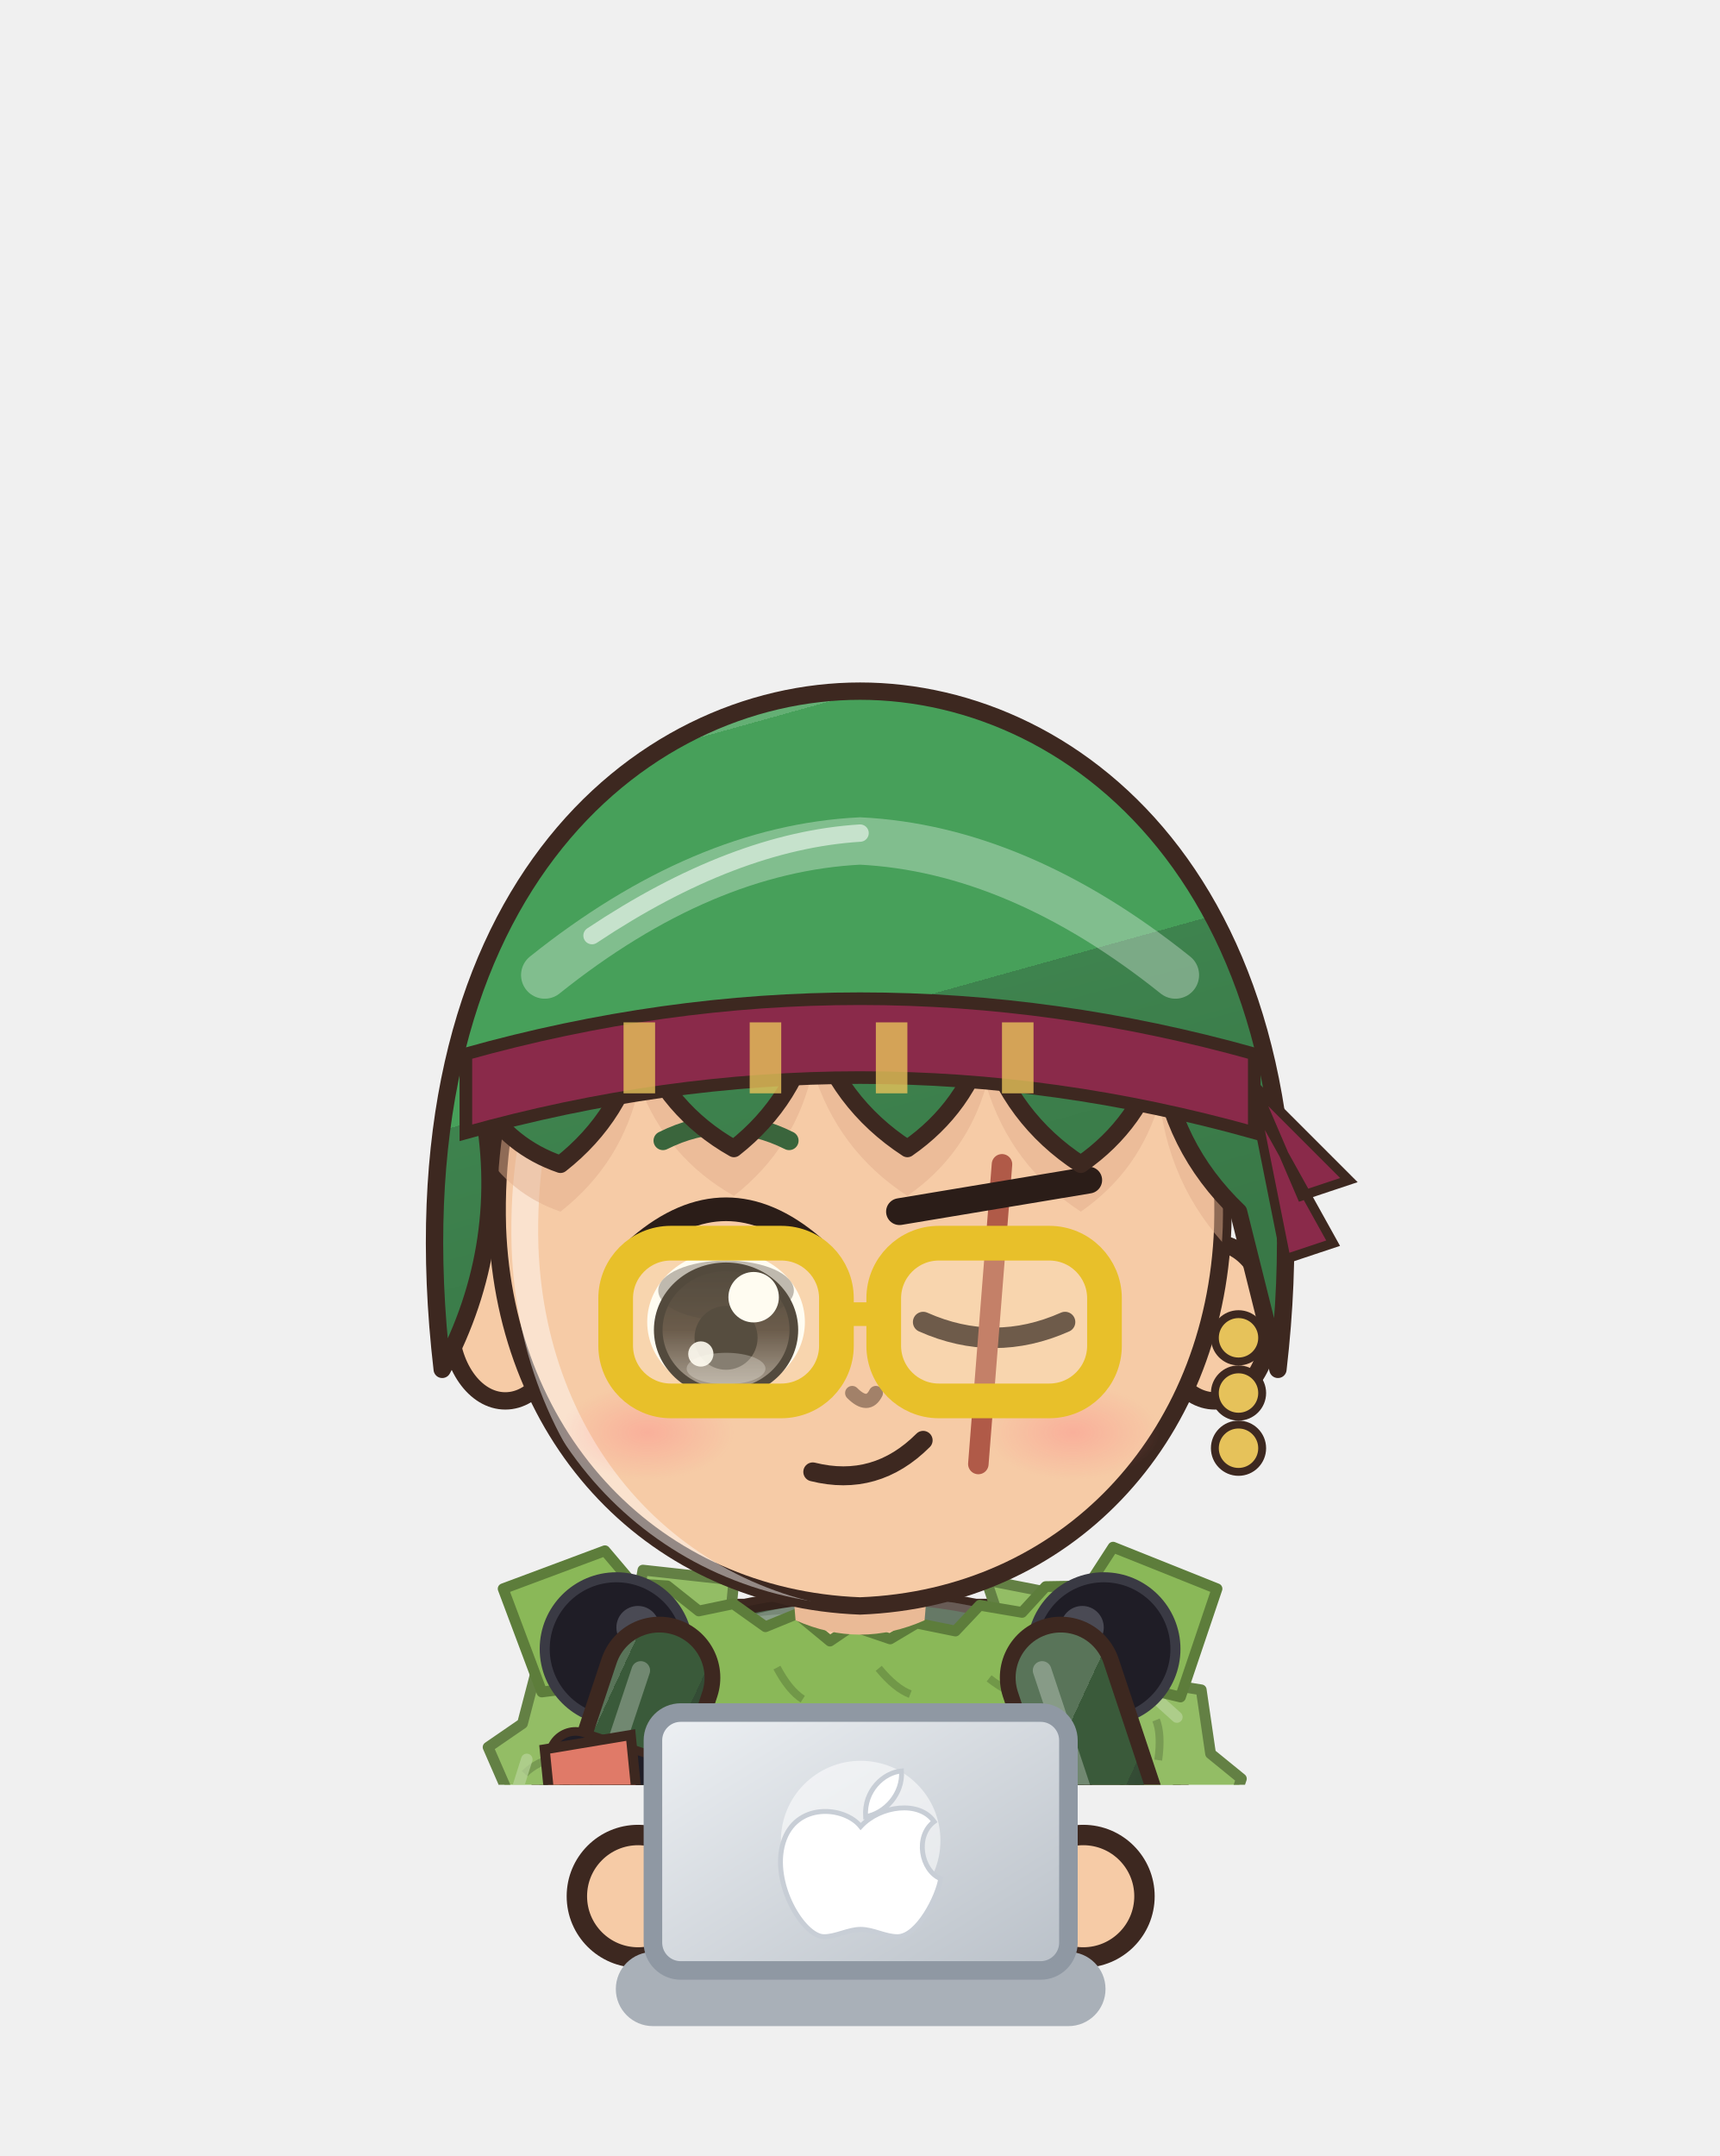
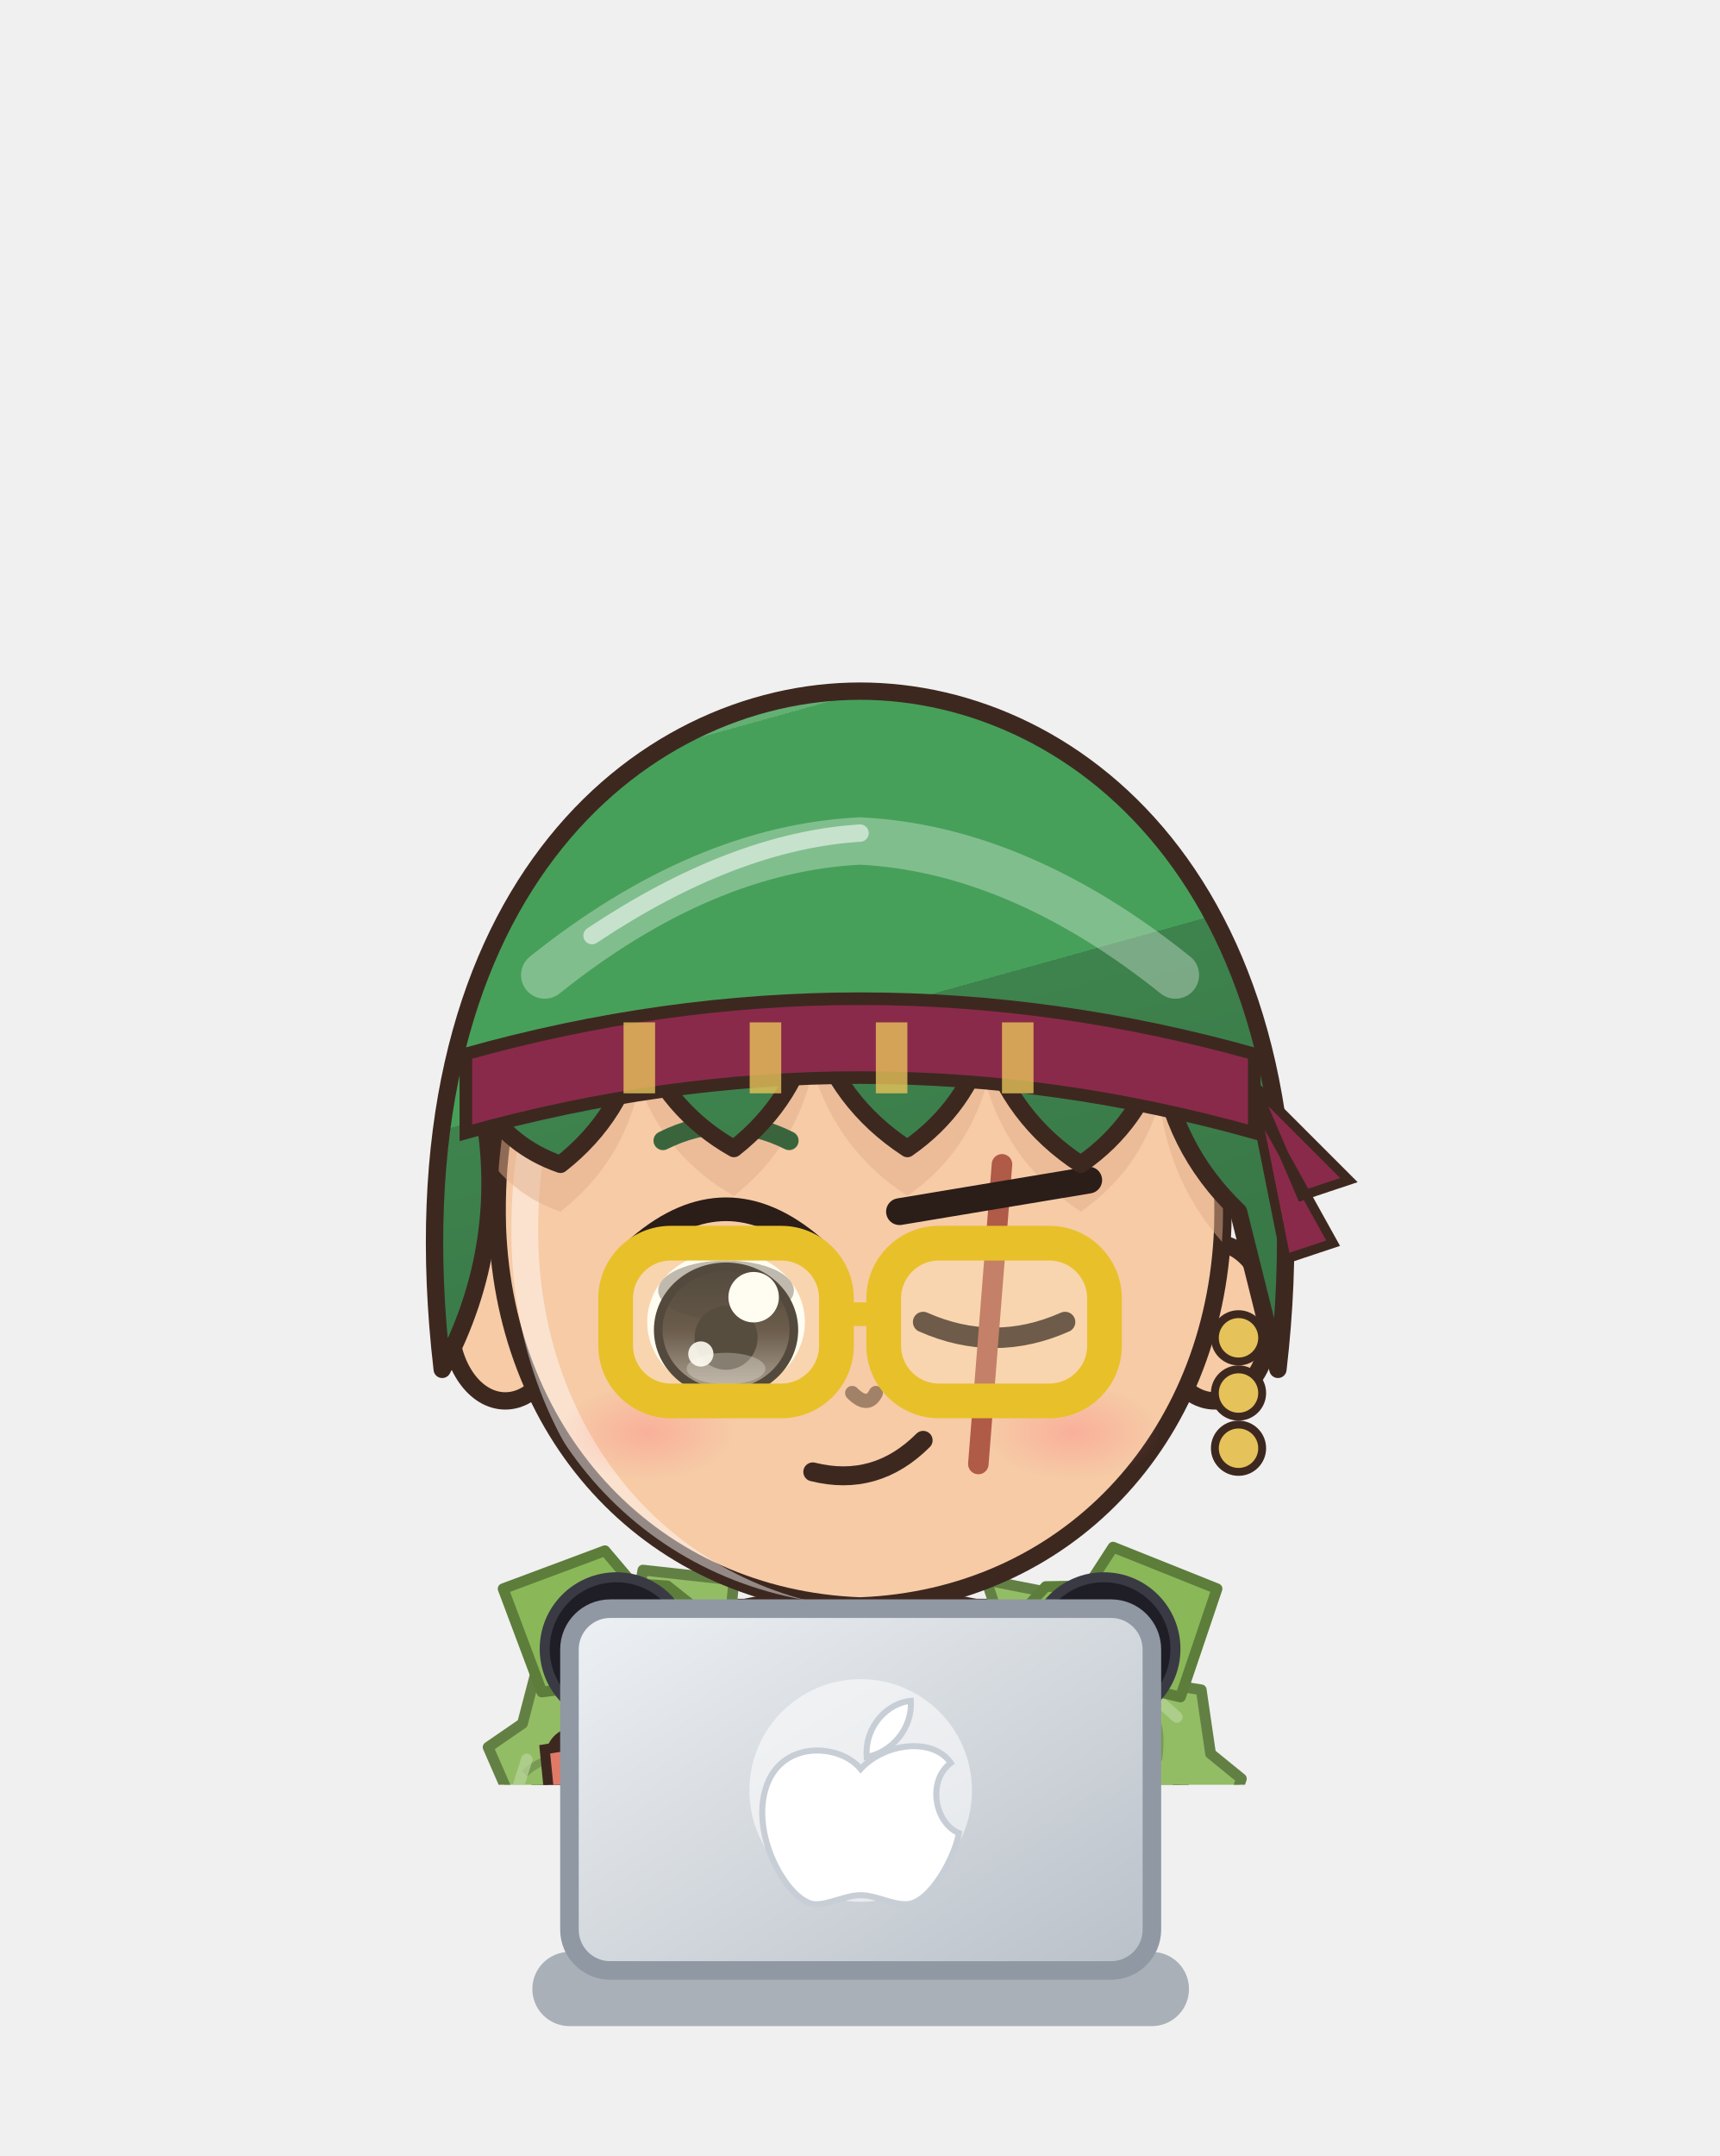
<svg xmlns="http://www.w3.org/2000/svg" viewBox="615.6 541.8 92.7 116.2" width="92.7" height="116.2">
  <svg x="615.6" y="541.8" viewBox="-120 -180 240 248.94" width="92.736" height="96.192">
    <defs>
      <linearGradient id="hair139" x1="0" y1="0" x2=".35" y2="1">
        <stop offset="0" stop-color="#64af74" />
        <stop offset=".16" stop-color="#64af74" />
        <stop offset=".16" stop-color="#47a05a" />
        <stop offset=".58" stop-color="#47a05a" />
        <stop offset=".58" stop-color="#3e834e" />
        <stop offset="1" stop-color="#397847" />
      </linearGradient>
      <radialGradient id="skin139" cx=".4" cy=".32" r=".85">
        <stop offset="0" stop-color="#f6cba6" />
        <stop offset=".84" stop-color="#f6cba6" />
        <stop offset=".84" stop-color="#eaba96" />
        <stop offset="1" stop-color="#eaba96" />
      </radialGradient>
      <linearGradient id="cloth139" x1="0" y1="0" x2=".45" y2="1">
        <stop offset="0" stop-color="#597459" />
        <stop offset=".16" stop-color="#597459" />
        <stop offset=".16" stop-color="#3a5a3a" />
        <stop offset=".6" stop-color="#3a5a3a" />
        <stop offset=".6" stop-color="#344c35" />
        <stop offset="1" stop-color="#2f4530" />
      </linearGradient>
      <linearGradient id="iris139" x1="0" y1="0" x2="0" y2="1">
        <stop offset="0" stop-color="#1a120f" />
        <stop offset=".5" stop-color="#3a2a22" />
        <stop offset="1" stop-color="#928985" />
      </linearGradient>
      <linearGradient id="gold139" x1="0" y1="0" x2="1" y2="1">
        <stop offset="0" stop-color="#f6d27a" />
        <stop offset=".55" stop-color="#d9a63a" />
        <stop offset="1" stop-color="#a8761e" />
      </linearGradient>
      <linearGradient id="steel139" x1="0" y1="0" x2="1" y2="1">
        <stop offset="0" stop-color="#e4e8ee" />
        <stop offset=".5" stop-color="#9aa3ad" />
        <stop offset="1" stop-color="#5a606a" />
      </linearGradient>
      <linearGradient id="beard139" x1="0" y1="0" x2="0" y2="1">
        <stop offset="0" stop-color="#e6e6ea" />
        <stop offset="1" stop-color="#b8b8c2" />
      </linearGradient>
      <radialGradient id="hawkiris139" cx=".45" cy=".4" r=".7">
        <stop offset="0" stop-color="#ffe27a" />
        <stop offset=".6" stop-color="#e8a52a" />
        <stop offset="1" stop-color="#9a5a12" />
      </radialGradient>
      <linearGradient id="straw139" x1="0" y1="0" x2=".3" y2="1">
        <stop offset="0" stop-color="#ffe7aa" />
        <stop offset=".16" stop-color="#ffe7aa" />
        <stop offset=".16" stop-color="#ffe39a" />
        <stop offset=".58" stop-color="#ffe39a" />
        <stop offset=".58" stop-color="#e9b456" />
        <stop offset="1" stop-color="#d6a54f" />
      </linearGradient>
      <radialGradient id="blush139">
        <stop offset="0" stop-color="#ff7f86" stop-opacity=".9" />
        <stop offset="1" stop-color="#ff7f86" stop-opacity="0" />
      </radialGradient>
      <clipPath id="face139">
        <path d="M -46,-4 C -47,-38 -25,-55 0,-55 C 25,-55 47,-38 46,-4 C 45,23 26,43 0,44 C -26,43 -45,23 -46,-4 Z" />
      </clipPath>
      <clipPath id="torso139">
        <path d="M -30,50 C -34,68 -28,94 -26,124 L 26,124 C 28,94 34,68 30,50 C 18,40 -18,40 -30,50 Z" />
      </clipPath>
    </defs>
    <ellipse cx="0" cy="208" rx="42" ry="7" fill="#000000" opacity=".16" />
    <g transform="translate(0,44.0) scale(1.100,1.100) translate(0,-44)" />
    <g transform="translate(0,205) scale(1,1) translate(0,-205)">
      <defs>
        <linearGradient id="cp139" x1="0" y1="0" x2="1" y2="0">
          <stop offset="0" stop-color="#60803d" />
          <stop offset=".3" stop-color="#8ab858" />
          <stop offset=".5" stop-color="#9fc476" />
          <stop offset=".7" stop-color="#8ab858" />
          <stop offset="1" stop-color="#60803d" />
        </linearGradient>
      </defs>
      <path d="M -22,44 C -48.0,54 -60,100 -62,188 L 62,188 C 60,100 48.0,54 22,44 Z" fill="url(#cp139)" stroke="#3d2820" stroke-width="2" stroke-linejoin="round" />
      <path d="M -22,46 C -34,60 -38,110 -36,182 L 36,182 C 38,110 34,60 22,46 Z" fill="#557236" opacity=".55" />
      <path d="M -33.0,184 Q -29.0,124.0 -24,58" stroke="#60803d" stroke-width="1.6" fill="none" opacity=".45" />
      <path d="M -51.0,184 Q -47.0,124.0 -24,58" stroke="#60803d" stroke-width="1.6" fill="none" opacity=".45" />
      <path d="M 33.0,184 Q 29.0,124.0 24,58" stroke="#60803d" stroke-width="1.6" fill="none" opacity=".45" />
      <path d="M 51.0,184 Q 47.0,124.0 24,58" stroke="#60803d" stroke-width="1.6" fill="none" opacity=".45" />
      <path d="M -17.6,40.4 L -30.3,39.0 L -31.4,45.0 L -38.0,44.7 L -38.5,51.5 L -44.8,51.6 L -47.1,60.4 L -51.9,63.7 L -49.5,69.2 L -54.6,72.4 L -53.4,77.6 L -58.5,80.8 L -55.4,86.6 L -59.9,89.9 L -57.9,95.3 L -63.4,98.4 L -61.3,103.9 L -66.0,109.4 L -63.4,113.9 L -67.5,118.0 L -62.9,122.7 L -67.1,126.8 L -64.5,131.4 L -67.4,135.5 L -64.2,140.1 L -69.3,144.2 L -65.9,148.8 L -69.4,152.9 L -66.3,157.5 L -69.2,161.6 L -66.9,166.2 L -69.8,170.4 L -66.9,174.9 L -72.2,178.9 L -62.7,189.5 L -58.8,192.7 L -54.3,191.0 L -50.6,195.5 L -45.8,191.5 L -42.2,196.9 L -37.4,192.9 L -33.8,198.0 L -28.9,193.7 L -24.0,199.2 L -19.6,194.3 L -15.3,198.5 L -10.9,195.3 L -6.5,198.9 L -2.2,194.1 L 2.2,199.2 L 6.5,194.9 L 10.9,197.7 L 15.3,194.1 L 19.6,199.7 L 24.7,194.4 L 29.4,197.0 L 33.1,193.1 L 38.0,197.3 L 41.6,192.2 L 46.3,195.5 L 50.0,190.6 L 54.9,195.6 L 58.5,190.1 L 70.4,183.4 L 67.5,179.3 L 71.7,174.6 L 67.0,170.5 L 69.7,166.0 L 66.4,161.8 L 68.7,157.3 L 65.4,153.2 L 68.3,148.6 L 64.4,144.5 L 69.1,139.8 L 64.1,135.8 L 68.5,131.1 L 64.3,127.0 L 66.4,122.5 L 63.0,118.3 L 67.9,113.6 L 62.3,108.3 L 64.6,102.8 L 59.1,99.8 L 61.5,94.2 L 56.7,90.9 L 58.0,85.7 L 53.9,82.2 L 56.2,76.7 L 51.4,73.4 L 53.2,68.1 L 48.9,64.6 L 47.6,55.7 L 42.0,54.8 L 40.7,49.0 L 34.7,48.5 L 33.6,42.5 L 27.3,42.3 L 17.6,40.4 L 20.7,49.7 L 21.8,55.7 L 27.9,56.1 L 29.8,61.3 L 35.0,62.6 L 36.5,68.2 L 38.6,67.9 L 36.8,73.2 L 41.1,76.7 L 40.6,81.6 L 44.0,85.3 L 42.9,90.5 L 46.5,94.1 L 45.8,99.1 L 49.0,102.9 L 48.0,108.0 L 51.8,111.6 L 48.9,114.9 L 52.6,119.0 L 49.1,123.7 L 52.7,127.8 L 50.9,132.3 L 53.0,136.5 L 51.2,141.0 L 53.7,145.2 L 50.8,149.8 L 54.6,153.9 L 52.5,158.4 L 55.5,162.6 L 53.4,167.1 L 55.8,171.3 L 53.9,175.8 L 56.1,180.0 L 53.2,184.6 L 57.1,179.0 L 52.4,176.3 L 48.7,180.7 L 44.1,178.4 L 40.1,181.1 L 35.7,180.1 L 31.7,182.3 L 27.1,180.0 L 23.3,183.4 L 19.6,181.2 L 15.3,184.0 L 10.9,180.7 L 6.5,183.8 L 2.2,181.4 L -2.2,184.0 L -6.5,181.0 L -10.9,183.1 L -15.3,180.8 L -19.6,183.4 L -24.0,181.2 L -27.5,182.6 L -31.3,179.1 L -36.0,182.1 L -39.9,178.9 L -44.4,180.8 L -48.3,178.0 L -52.8,179.5 L -56.7,176.2 L -61.3,178.9 L -52.9,180.2 L -56.4,175.6 L -52.4,171.5 L -55.9,166.9 L -52.4,162.8 L -55.0,158.2 L -52.6,154.0 L -54.7,149.5 L -51.6,145.3 L -54.0,140.8 L -51.5,136.6 L -52.7,132.2 L -50.6,127.9 L -52.6,123.4 L -50.3,119.2 L -51.8,114.7 L -49.3,110.5 L -50.2,107.3 L -45.8,103.9 L -47.8,98.5 L -43.4,95.1 L -44.6,89.9 L -41.5,86.1 L -41.8,81.2 L -38.3,77.5 L -39.6,72.3 L -36.4,68.6 L -37.0,63.6 L -32.6,65.3 L -31.0,59.8 L -26.3,57.9 L -24.1,53.1 L -18.7,51.9 Z" fill="#93bd65" stroke="#638044" stroke-width="1.5" stroke-linejoin="round" />
      <path d="M -21.1,46.3 q -3.5,-0.9 -5.6,-0.3" stroke="#638044" stroke-width="1.1" fill="none" opacity=".55" />
      <path d="M -26.2,43.5 l -3.0,2.7" stroke="#b8d49a" stroke-width="1.6" stroke-linecap="round" opacity=".7" />
      <path d="M -33.5,54.1 q -3.5,-0.9 -5.6,-0.3" stroke="#638044" stroke-width="1.1" fill="none" opacity=".55" />
      <path d="M -41.8,64.8 q -3.5,1.0 -5.0,2.6" stroke="#638044" stroke-width="1.1" fill="none" opacity=".55" />
      <path d="M -46.5,65.4 l -1.2,3.8" stroke="#b8d49a" stroke-width="1.6" stroke-linecap="round" opacity=".7" />
      <path d="M -48.1,77.2 q -3.5,1.0 -5.0,2.6" stroke="#638044" stroke-width="1.1" fill="none" opacity=".55" />
      <path d="M -52.3,90.2 q -3.5,1.0 -5.0,2.6" stroke="#638044" stroke-width="1.1" fill="none" opacity=".55" />
      <path d="M -54.7,91.6 l -1.2,3.8" stroke="#b8d49a" stroke-width="1.6" stroke-linecap="round" opacity=".7" />
      <path d="M -55.9,103.4 q -3.5,1.0 -5.0,2.6" stroke="#638044" stroke-width="1.1" fill="none" opacity=".55" />
      <path d="M -57.3,116.7 q -3.1,1.8 -4.3,3.7" stroke="#638044" stroke-width="1.1" fill="none" opacity=".55" />
      <path d="M -60.9,118.5 l -0.3,4.0" stroke="#b8d49a" stroke-width="1.6" stroke-linecap="round" opacity=".7" />
      <path d="M -60.5,129.6 q -3.1,1.8 -4.3,3.7" stroke="#638044" stroke-width="1.1" fill="none" opacity=".55" />
      <path d="M -62.2,142.6 q -3.1,1.8 -4.3,3.7" stroke="#638044" stroke-width="1.1" fill="none" opacity=".55" />
      <path d="M -62.6,144.6 l -0.3,4.0" stroke="#b8d49a" stroke-width="1.6" stroke-linecap="round" opacity=".7" />
      <path d="M -57.8,156.0 q -3.1,1.8 -4.3,3.7" stroke="#638044" stroke-width="1.1" fill="none" opacity=".55" />
      <path d="M -60.3,169.0 q -3.1,1.8 -4.3,3.7" stroke="#638044" stroke-width="1.1" fill="none" opacity=".55" />
      <path d="M -64.4,170.7 l -0.3,4.0" stroke="#b8d49a" stroke-width="1.6" stroke-linecap="round" opacity=".7" />
      <path d="M -64.3,186.0 q 1.6,3.2 3.4,4.5" stroke="#638044" stroke-width="1.1" fill="none" opacity=".55" />
      <path d="M -51.4,186.3 q 1.6,3.2 3.4,4.5" stroke="#638044" stroke-width="1.1" fill="none" opacity=".55" />
      <path d="M -49.8,188.9 l 4.0,0.5" stroke="#b8d49a" stroke-width="1.6" stroke-linecap="round" opacity=".7" />
      <path d="M -38.6,186.5 q 1.6,3.2 3.4,4.5" stroke="#638044" stroke-width="1.1" fill="none" opacity=".55" />
      <path d="M -26.0,190.3 q 2.0,3.0 4.0,4.0" stroke="#638044" stroke-width="1.1" fill="none" opacity=".55" />
      <path d="M -24.0,192.3 l 4.0,0.0" stroke="#b8d49a" stroke-width="1.6" stroke-linecap="round" opacity=".7" />
      <path d="M -12.9,187.6 q 2.0,3.0 4.0,4.0" stroke="#638044" stroke-width="1.1" fill="none" opacity=".55" />
      <path d="M 0.2,191.2 q 2.0,3.0 4.0,4.0" stroke="#638044" stroke-width="1.1" fill="none" opacity=".55" />
      <path d="M 2.2,192.3 l 4.0,0.0" stroke="#b8d49a" stroke-width="1.6" stroke-linecap="round" opacity=".7" />
      <path d="M 13.3,186.4 q 2.0,3.0 4.0,4.0" stroke="#638044" stroke-width="1.1" fill="none" opacity=".55" />
      <path d="M 25.9,186.3 q 2.4,2.7 4.5,3.4" stroke="#638044" stroke-width="1.1" fill="none" opacity=".55" />
      <path d="M 28.7,191.7 l 4.0,-0.5" stroke="#b8d49a" stroke-width="1.6" stroke-linecap="round" opacity=".7" />
      <path d="M 39.1,188.8 q 2.4,2.7 4.5,3.4" stroke="#638044" stroke-width="1.1" fill="none" opacity=".55" />
      <path d="M 51.5,184.9 q 2.4,2.7 4.5,3.4" stroke="#638044" stroke-width="1.1" fill="none" opacity=".55" />
      <path d="M 54.0,188.4 l 4.0,-0.5" stroke="#b8d49a" stroke-width="1.6" stroke-linecap="round" opacity=".7" />
      <path d="M 63.6,181.5 q 2.9,-2.2 3.7,-4.3" stroke="#638044" stroke-width="1.1" fill="none" opacity=".55" />
      <path d="M 63.5,168.4 q 2.9,-2.2 3.7,-4.3" stroke="#638044" stroke-width="1.1" fill="none" opacity=".55" />
      <path d="M 64.1,166.4 l -0.3,-4.0" stroke="#b8d49a" stroke-width="1.6" stroke-linecap="round" opacity=".7" />
      <path d="M 61.6,155.4 q 2.9,-2.2 3.7,-4.3" stroke="#638044" stroke-width="1.1" fill="none" opacity=".55" />
      <path d="M 60.1,142.4 q 2.9,-2.2 3.7,-4.3" stroke="#638044" stroke-width="1.1" fill="none" opacity=".55" />
      <path d="M 62.4,140.2 l -0.3,-4.0" stroke="#b8d49a" stroke-width="1.6" stroke-linecap="round" opacity=".7" />
      <path d="M 57.0,129.5 q 2.9,-2.2 3.7,-4.3" stroke="#638044" stroke-width="1.1" fill="none" opacity=".55" />
      <path d="M 57.5,116.3 q 2.9,-2.2 3.7,-4.3" stroke="#638044" stroke-width="1.1" fill="none" opacity=".55" />
      <path d="M 60.6,114.1 l -0.3,-4.0" stroke="#b8d49a" stroke-width="1.6" stroke-linecap="round" opacity=".7" />
      <path d="M 53.3,103.7 q 2.3,-2.8 2.6,-5.0" stroke="#638044" stroke-width="1.1" fill="none" opacity=".55" />
      <path d="M 52.7,89.5 q 2.3,-2.8 2.6,-5.0" stroke="#638044" stroke-width="1.1" fill="none" opacity=".55" />
      <path d="M 53.3,87.2 l -1.2,-3.8" stroke="#b8d49a" stroke-width="1.6" stroke-linecap="round" opacity=".7" />
      <path d="M 49.6,76.1 q 2.3,-2.8 2.6,-5.0" stroke="#638044" stroke-width="1.1" fill="none" opacity=".55" />
      <path d="M 41.6,65.5 q 0.5,-3.6 -0.3,-5.6" stroke="#638044" stroke-width="1.1" fill="none" opacity=".55" />
      <path d="M 44.2,59.5 l -3.0,-2.7" stroke="#b8d49a" stroke-width="1.6" stroke-linecap="round" opacity=".7" />
      <path d="M 32.8,53.6 q 0.5,-3.6 -0.3,-5.6" stroke="#638044" stroke-width="1.1" fill="none" opacity=".55" />
      <path d="M -23.5,118 Q -24.5,160.0 -20.5,202 L -5.5,202 Q -1.5,160.0 -2.5,118 Z" fill="#2a2a2e" stroke="#3d2820" stroke-width="2.2" stroke-linejoin="round" />
      <path d="M -13.0,137.0 L -27.0,150.0 L -22.4,154.4 L -26.1,158.8 L -23.0,163.2 L -28.2,167.6 L -23.8,172.0 L -26.2,176.4 L -22.6,180.8 L -27.2,185.2 L -23.8,189.6 L -27.0,194.0 L -13.0,207.0 L -1.3,194.0 L -2.9,189.6 L 0.3,185.2 L -2.8,180.8 L -1.3,176.4 L -2.6,172.0 L -0.6,167.6 L -3.0,163.2 L -0.9,158.8 L -2.9,154.4 L -0.9,150.0 Z" fill="#2a8a8a" stroke="#1c5d5d" stroke-width="1.5" stroke-linejoin="round" />
      <path d="M -7.7,148.0 q -3.0,2.0 -4.0,4.0" stroke="#1c5d5d" stroke-width="1.1" fill="none" opacity=".55" />
      <path d="M -19.0,150.0 l 0.0,4.0" stroke="#74b2b2" stroke-width="1.6" stroke-linecap="round" opacity=".7" />
      <path d="M -16.4,161.2 q -3.0,2.0 -4.0,4.0" stroke="#1c5d5d" stroke-width="1.1" fill="none" opacity=".55" />
      <path d="M -14.9,174.4 q -3.0,2.0 -4.0,4.0" stroke="#1c5d5d" stroke-width="1.1" fill="none" opacity=".55" />
      <path d="M -19.0,176.4 l 0.0,4.0" stroke="#74b2b2" stroke-width="1.6" stroke-linecap="round" opacity=".7" />
      <path d="M -15.9,187.6 q -3.0,2.0 -4.0,4.0" stroke="#1c5d5d" stroke-width="1.1" fill="none" opacity=".55" />
      <path d="M -31.0,151.0 L -24.0,158.8 L -19.6,154.4 L -15.2,160.1 L -10.8,154.6 L -6.4,159.9 L -2.0,154.4 L 5.0,151.0 L -2.0,146.7 L -6.4,144.6 L -10.8,147.3 L -15.2,144.2 L -19.6,147.3 L -24.0,143.8 Z" fill="#499b9b" stroke="#316969" stroke-width="1.5" stroke-linejoin="round" />
      <path d="M -26.0,149.3 q 2.0,3.0 4.0,4.0" stroke="#316969" stroke-width="1.1" fill="none" opacity=".55" />
      <path d="M -24.0,153.4 l 4.0,0.0" stroke="#88bebe" stroke-width="1.6" stroke-linecap="round" opacity=".7" />
      <path d="M -12.8,151.6 q 2.0,3.0 4.0,4.0" stroke="#316969" stroke-width="1.1" fill="none" opacity=".55" />
      <path d="M -23,158 L -3,170 M -3,158 L -23,170 M -23,174 L -3,186 M -3,174 L -23,186" stroke="#1f3a3a" stroke-width="1.6" />
      <path d="M -22,190 Q -24,195.0 -22,200 L -4,200 Q -2,195.0 -4,190 Z" fill="#1f1d26" stroke="#3d2820" stroke-width="2.2" stroke-linejoin="round" />
      <path d="M -18,194 L -18,196" stroke="#ffffff" stroke-width="2" opacity=".18" />
      <ellipse cx="-13" cy="205" rx="14" ry="7" fill="#1f1d26" stroke="#3d2820" stroke-width="2.2" stroke-linejoin="round" />
      <ellipse cx="-17" cy="202.5" rx="5" ry="2" fill="#ffffff" opacity=".3" />
      <path d="M 2.5,118 Q 1.5,160.0 5.5,202 L 20.5,202 Q 24.5,160.0 23.5,118 Z" fill="#2a2a2e" stroke="#3d2820" stroke-width="2.2" stroke-linejoin="round" />
      <path d="M 13.0,137.0 L 0.2,150.0 L 3.2,154.4 L -0.9,158.8 L 3.5,163.2 L -1.8,167.6 L 2.3,172.0 L -0.6,176.4 L 2.5,180.8 L 0.4,185.2 L 2.4,189.6 L -2.1,194.0 L 13.0,207.0 L 25.0,194.0 L 23.2,189.6 L 25.9,185.2 L 22.5,180.8 L 24.6,176.4 L 23.3,172.0 L 25.5,167.6 L 22.9,163.2 L 25.9,158.8 L 23.3,154.4 L 25.0,150.0 Z" fill="#2a8a8a" stroke="#1c5d5d" stroke-width="1.5" stroke-linejoin="round" />
      <path d="M 17.7,148.0 q -3.0,2.0 -4.0,4.0" stroke="#1c5d5d" stroke-width="1.1" fill="none" opacity=".55" />
      <path d="M 7.0,150.0 l 0.0,4.0" stroke="#74b2b2" stroke-width="1.6" stroke-linecap="round" opacity=".7" />
      <path d="M 17.2,161.2 q -3.0,2.0 -4.0,4.0" stroke="#1c5d5d" stroke-width="1.1" fill="none" opacity=".55" />
      <path d="M 7.6,174.4 q -3.0,2.0 -4.0,4.0" stroke="#1c5d5d" stroke-width="1.1" fill="none" opacity=".55" />
      <path d="M 7.0,176.4 l 0.0,4.0" stroke="#74b2b2" stroke-width="1.6" stroke-linecap="round" opacity=".7" />
      <path d="M 17.3,187.6 q -3.0,2.0 -4.0,4.0" stroke="#1c5d5d" stroke-width="1.1" fill="none" opacity=".55" />
      <path d="M -5.0,151.0 L 2.0,159.3 L 6.4,154.8 L 10.8,159.5 L 15.2,155.6 L 19.6,158.7 L 24.0,154.7 L 31.0,151.0 L 24.0,147.1 L 19.6,145.3 L 15.2,147.5 L 10.8,144.2 L 6.4,147.4 L 2.0,145.4 Z" fill="#499b9b" stroke="#316969" stroke-width="1.5" stroke-linejoin="round" />
      <path d="M 0.0,148.9 q 2.0,3.0 4.0,4.0" stroke="#316969" stroke-width="1.1" fill="none" opacity=".55" />
      <path d="M 2.0,153.4 l 4.0,0.0" stroke="#88bebe" stroke-width="1.6" stroke-linecap="round" opacity=".7" />
      <path d="M 13.2,149.7 q 2.0,3.0 4.0,4.0" stroke="#316969" stroke-width="1.1" fill="none" opacity=".55" />
      <path d="M 3,158 L 23,170 M 23,158 L 3,170 M 3,174 L 23,186 M 23,174 L 3,186" stroke="#1f3a3a" stroke-width="1.6" />
      <path d="M 4,190 Q 2,195.0 4,200 L 22,200 Q 24,195.0 22,190 Z" fill="#1f1d26" stroke="#3d2820" stroke-width="2.2" stroke-linejoin="round" />
      <path d="M 8,194 L 8,196" stroke="#ffffff" stroke-width="2" opacity=".18" />
      <ellipse cx="13" cy="205" rx="14" ry="7" fill="#1f1d26" stroke="#3d2820" stroke-width="2.2" stroke-linejoin="round" />
      <ellipse cx="9" cy="202.5" rx="5" ry="2" fill="#ffffff" opacity=".3" />
      <path d="M -30,50 C -34,68 -28,94 -26,124 L 26,124 C 28,94 34,68 30,50 C 18,40 -18,40 -30,50 Z" fill="url(#cloth139)" stroke="#3d2820" stroke-width="2.2" stroke-linejoin="round" />
      <g clip-path="url(#torso139)">
        <path d="M -30,50 C -34,68 -28,94 -26,124 L 26,124 C 28,94 34,68 30,50 C 18,40 -18,40 -30,50 Z" transform="translate(4,3)" fill="none" stroke="#ffffff" stroke-width="5" opacity=".3" />
        <path d="M -30,50 C -34,68 -28,94 -26,124 L 26,124 C 28,94 34,68 30,50 C 18,40 -18,40 -30,50 Z" transform="translate(-6,-2)" fill="none" stroke="#000000" stroke-width="9" opacity=".13" />
      </g>
      <path d="M -9,43 L 9,43 L 0,62 Z" fill="url(#skin139)" />
      <path d="M -4,50 L 4,54 M 4,50 L -4,54 M -3,57 L 3,59" stroke="#c9a45c" stroke-width="1.2" />
      <rect x="-29" y="103" width="58" height="10" fill="#1f1d26" stroke="#3d2820" stroke-width="1.8" />
      <rect x="-6" y="102" width="12" height="12" rx="1.5" fill="none" stroke="#e6b84a" stroke-width="2.4" />
      <path d="M -49.8,41.6 L -44.4,56.0 L -38.0,55.2 L -33.7,61.8 L -27.6,60.1 L -22.5,65.3 L -16.7,62.8 L -11.3,68.5 L -5.9,65.0 L 1.2,67.8 L 5.8,64.2 L 12.6,67.9 L 16.7,62.7 L 23.6,64.6 L 27.5,59.8 L 34.2,60.1 L 38.0,55.1 L 44.7,56.7 L 49.8,41.6 L 35.3,35.8 L 31.8,41.2 L 25.9,41.3 L 22.6,44.9 L 16.7,43.9 L 13.3,47.5 L 7.9,46.4 L 4.2,48.6 L -1.1,46.8 L -4.2,48.9 L -8.8,45.1 L -13.2,46.9 L -17.7,43.7 L -22.5,44.7 L -26.9,41.2 L -31.7,40.9 L -35.6,36.3 Z" fill="#8ab858" stroke="#5d7d3b" stroke-width="1.5" stroke-linejoin="round" />
      <path d="M -41.1,43.7 q 0.6,3.6 2.0,5.3" stroke="#5d7d3b" stroke-width="1.1" fill="none" opacity=".55" />
      <path d="M -41.8,50.3 l 3.7,1.6" stroke="#b2d092" stroke-width="1.6" stroke-linecap="round" opacity=".7" />
      <path d="M -26.7,51.1 q 1.0,3.5 2.5,5.1" stroke="#5d7d3b" stroke-width="1.1" fill="none" opacity=".55" />
      <path d="M -11.6,52.6 q 1.7,3.2 3.6,4.4" stroke="#5d7d3b" stroke-width="1.1" fill="none" opacity=".55" />
      <path d="M -10.5,60.6 l 4.0,0.4" stroke="#b2d092" stroke-width="1.6" stroke-linecap="round" opacity=".7" />
      <path d="M 2.6,52.7 q 2.3,2.8 4.4,3.6" stroke="#5d7d3b" stroke-width="1.1" fill="none" opacity=".55" />
      <path d="M 18.0,54.1 q 2.8,2.2 5.1,2.5" stroke="#5d7d3b" stroke-width="1.1" fill="none" opacity=".55" />
      <path d="M 21.4,58.2 l 3.8,-1.3" stroke="#b2d092" stroke-width="1.6" stroke-linecap="round" opacity=".7" />
      <path d="M 32.2,47.0 q 3.0,1.9 5.3,2.0" stroke="#5d7d3b" stroke-width="1.1" fill="none" opacity=".55" />
      <circle cx="-34" cy="50" r="10" fill="#1f1d26" stroke="#3a3a44" stroke-width="1.4" />
      <circle cx="-31" cy="47" r="3" fill="#4a4a54" />
      <circle cx="34" cy="50" r="10" fill="#1f1d26" stroke="#3a3a44" stroke-width="1.4" />
      <circle cx="31" cy="47" r="3" fill="#4a4a54" />
      <path d="M 22,110 L 62,150" stroke="#3d2820" stroke-width="9.4" stroke-linecap="round" />
      <path d="M 22,110 L 62,150" stroke="#1f1d26" stroke-width="6" stroke-linecap="round" />
      <path d="M 22,110 L 4,84" stroke="#3d2820" stroke-width="9.4" stroke-linecap="round" />
      <path d="M 22,110 L 4,84" stroke="#f4f1ea" stroke-width="6" stroke-linecap="round" />
      <ellipse cx="22" cy="110" rx="6" ry="4" fill="#c9a45c" stroke="#3d2820" stroke-width="1.4" />
      <path d="M 22,116 L 62,156" stroke="#3d2820" stroke-width="9.4" stroke-linecap="round" />
      <path d="M 22,116 L 62,156" stroke="#1f1d26" stroke-width="6" stroke-linecap="round" />
      <path d="M 22,116 L 4,90" stroke="#3d2820" stroke-width="9.4" stroke-linecap="round" />
      <path d="M 22,116 L 4,90" stroke="#c0392b" stroke-width="6" stroke-linecap="round" />
      <ellipse cx="22" cy="116" rx="6" ry="4" fill="#c9a45c" stroke="#3d2820" stroke-width="1.4" />
      <path d="M 22,122 L 62,162" stroke="#3d2820" stroke-width="9.4" stroke-linecap="round" />
      <path d="M 22,122 L 62,162" stroke="#1f1d26" stroke-width="6" stroke-linecap="round" />
      <path d="M 22,122 L 4,96" stroke="#3d2820" stroke-width="9.4" stroke-linecap="round" />
      <path d="M 22,122 L 4,96" stroke="#2b2a33" stroke-width="6" stroke-linecap="round" />
      <ellipse cx="22" cy="122" rx="6" ry="4" fill="#c9a45c" stroke="#3d2820" stroke-width="1.4" />
      <path d="M -28,54 L -38,84 L -31,102" stroke="#3d2820" stroke-width="17" fill="none" stroke-linecap="round" stroke-linejoin="round" />
      <path d="M -28,54 L -38,84 L -31,102" stroke="url(#cloth139)" stroke-width="12.6" fill="none" stroke-linecap="round" stroke-linejoin="round" />
      <path d="M -28,54 L -38,84 L -31,102" transform="translate(-2.6,-1)" stroke="#ffffff" stroke-width="2.6" fill="none" stroke-linecap="round" stroke-linejoin="round" opacity=".28" />
      <path d="M -25.3,69.9 L -39.7,65.1" stroke="#3d2820" stroke-width="8.4" stroke-linecap="round" />
      <path d="M -25.3,69.9 L -39.7,65.1" stroke="#1f1d26" stroke-width="6" stroke-linecap="round" />
      <path d="M -38.5,67.5 l -7,5 l 3,-8 Z" fill="#1f1d26" />
      <path d="M 28,54 L 38,84 L 31,102" stroke="#3d2820" stroke-width="17" fill="none" stroke-linecap="round" stroke-linejoin="round" />
      <path d="M 28,54 L 38,84 L 31,102" stroke="url(#cloth139)" stroke-width="12.6" fill="none" stroke-linecap="round" stroke-linejoin="round" />
      <path d="M 28,54 L 38,84 L 31,102" transform="translate(-2.6,-1)" stroke="#ffffff" stroke-width="2.6" fill="none" stroke-linecap="round" stroke-linejoin="round" opacity=".28" />
      <circle cx="-31" cy="102" r="8.5" fill="url(#skin139)" stroke="#3d2820" stroke-width="2.2" />
      <circle cx="31" cy="102" r="8.5" fill="url(#skin139)" stroke="#3d2820" stroke-width="2.2" />
      <path d="M -44,64 L -32,62 L -31,72 L -43,74 Z" fill="#e07a68" stroke="#3d2820" stroke-width="1.4" />
      <path d="M -10,34 L 10,34 L 9,46 Q 0,50 -9,46 Z" fill="#eaba96" />
    </g>
    <g transform="translate(0,44.0) scale(1.100,1.100) translate(0,-44)">
      <ellipse cx="-45" cy="8" rx="7" ry="10" fill="url(#skin139)" stroke="#3d2820" stroke-width="2.2" stroke-linejoin="round" />
      <ellipse cx="45" cy="8" rx="7" ry="10" fill="url(#skin139)" stroke="#3d2820" stroke-width="2.2" stroke-linejoin="round" />
      <path d="M -46,-4 C -47,-38 -25,-55 0,-55 C 25,-55 47,-38 46,-4 C 45,23 26,43 0,44 C -26,43 -45,23 -46,-4 Z" fill="url(#skin139)" stroke="#3d2820" stroke-width="2.2" stroke-linejoin="round" />
      <g clip-path="url(#face139)">
        <path d="M -46,-4 C -47,-38 -25,-55 0,-55 C 25,-55 47,-38 46,-4 C 45,23 26,43 0,44 C -26,43 -45,23 -46,-4 Z" transform="translate(3.5,2.5)" fill="none" stroke="#ffffff" stroke-width="3.4" opacity=".45" />
      </g>
      <g clip-path="url(#face139)">
        <path d="M -53,14 C -60,-46 -28,-72 0,-72 C 28,-72 60,-46 53,14 L 48,-6 Q 39.4,-14.2 38,-26 Q 35.5,-17.2 28,-12 Q 19.1,-17.8 16,-28 Q 13.5,-19.2 6,-14 Q -2.9,-19.8 -6,-30 Q -8.1,-20.2 -16,-14 Q -24.5,-18.8 -28,-28 Q -30.1,-18.2 -38,-12 Q -44.4,-14.2 -48,-20 Q -44.4,-2.1 -53,14 Z" transform="translate(0,6)" fill="#e1ad8c" opacity=".5" />
      </g>
      <ellipse cx="-17" cy="8" rx="10" ry="9" fill="#ffffff" />
      <ellipse cx="-17" cy="9" rx="8.6" ry="8" fill="url(#iris139)" />
      <ellipse cx="-17" cy="4.0" rx="8.6" ry="3.8" fill="#1e1612" opacity=".38" />
      <ellipse cx="-17" cy="9" rx="8.6" ry="8" fill="none" stroke="#1a120f" stroke-width="1.1" />
      <ellipse cx="-17" cy="10" rx="4" ry="4.05" fill="#1e1612" />
      <ellipse cx="-17" cy="13.9" rx="5" ry="2.0" fill="#ffffff" opacity=".28" />
      <circle cx="-13.5" cy="4.85" r="3.2" fill="#ffffff" />
      <circle cx="-20.2" cy="12.05" r="1.6" fill="#ffffff" opacity=".9" />
      <path d="M -28,-1.6 Q -17,-11 -6,-1.6" stroke="#2b1d18" stroke-width="3" fill="none" stroke-linecap="round" />
      <path d="M -25,-15 Q -17,-19 -9,-15" stroke="#3a653c" stroke-width="2.4" fill="none" stroke-linecap="round" />
      <path d="M 8,8 Q 17,12 26,8" stroke="#3d2820" stroke-width="2.6" fill="none" stroke-linecap="round" />
      <path d="M 18,-12 L 15,26" stroke="#b05a48" stroke-width="2.6" stroke-linecap="round" />
      <path d="M 5,-6 L 29,-10" stroke="#2b1d18" stroke-width="3.4" stroke-linecap="round" />
      <path d="M -6,27 Q 2,29 8,23" stroke="#3d2820" stroke-width="2.4" fill="none" stroke-linecap="round" />
      <ellipse cx="-27" cy="22" rx="11" ry="6" fill="url(#blush139)" opacity="0.40" />
      <ellipse cx="27" cy="22" rx="11" ry="6" fill="url(#blush139)" opacity="0.40" />
      <path d="M -1,17 Q 1,19 2,17" stroke="#a28169" stroke-width="1.8" fill="none" stroke-linecap="round" />
      <circle cx="48" cy="10" r="3" fill="#e6c25a" stroke="#3d2820" stroke-width="1" />
      <circle cx="48" cy="17" r="3" fill="#e6c25a" stroke="#3d2820" stroke-width="1" />
      <circle cx="48" cy="24" r="3" fill="#e6c25a" stroke="#3d2820" stroke-width="1" />
      <rect x="-31" y="-2" width="28" height="20" rx="7" fill="#fff6c8" fill-opacity=".25" stroke="#e8c02a" stroke-width="4.4" />
      <rect x="3" y="-2" width="28" height="20" rx="7" fill="#fff6c8" fill-opacity=".25" stroke="#e8c02a" stroke-width="4.4" />
      <path d="M -3,7 L 3,7" stroke="#e8c02a" stroke-width="3" />
      <path d="M -53,14 C -60,-46 -28,-72 0,-72 C 28,-72 60,-46 53,14 L 48,-6 Q 39.4,-14.2 38,-26 Q 35.5,-17.2 28,-12 Q 19.1,-17.8 16,-28 Q 13.5,-19.2 6,-14 Q -2.9,-19.8 -6,-30 Q -8.1,-20.2 -16,-14 Q -24.5,-18.8 -28,-28 Q -30.1,-18.2 -38,-12 Q -44.4,-14.2 -48,-20 Q -44.4,-2.1 -53,14 Z" fill="url(#hair139)" stroke="#3d2820" stroke-width="2.2" stroke-linejoin="round" />
      <defs>
        <clipPath id="hf139">
          <path d="M -53,14 C -60,-46 -28,-72 0,-72 C 28,-72 60,-46 53,14 L 48,-6 Q 39.4,-14.2 38,-26 Q 35.5,-17.2 28,-12 Q 19.1,-17.8 16,-28 Q 13.5,-19.2 6,-14 Q -2.9,-19.8 -6,-30 Q -8.1,-20.2 -16,-14 Q -24.5,-18.8 -28,-28 Q -30.1,-18.2 -38,-12 Q -44.4,-14.2 -48,-20 Q -44.4,-2.1 -53,14 Z" />
        </clipPath>
      </defs>
      <g clip-path="url(#hf139)">
        <path d="M -40,-36 Q -20,-52 0,-53 Q 20,-52 40,-36" stroke="#ffffff" stroke-width="6" fill="none" stroke-linecap="round" opacity=".32" />
        <path d="M -34,-41 Q -16,-53 0,-54" stroke="#ffffff" stroke-width="2.2" fill="none" stroke-linecap="round" opacity=".55" />
      </g>
      <path d="M -50,-26 Q 0,-40 50,-26 L 50,-16 Q 0,-30 -50,-16 Z" fill="#8a2a4a" stroke="#3d2820" stroke-width="1.6" />
      <rect x="-30" y="-30" width="4" height="9" fill="#e6c25a" opacity=".8" />
      <rect x="-14" y="-30" width="4" height="9" fill="#e6c25a" opacity=".8" />
      <rect x="2" y="-30" width="4" height="9" fill="#e6c25a" opacity=".8" />
      <rect x="18" y="-30" width="4" height="9" fill="#e6c25a" opacity=".8" />
      <path d="M 50,-22 L 62,-10 L 56,-8 Z M 50,-20 L 60,-2 L 54,0 Z" fill="#8a2a4a" stroke="#3d2820" stroke-width="1.2" />
    </g>
    <g transform="translate(0,205) scale(1,1) translate(0,-205)" />
  </svg>
  <circle cx="650.0" cy="644.0" r="3.3" fill="#f6cba6" stroke="#3d2820" stroke-width="1.1" />
  <circle cx="674.0" cy="644.0" r="3.3" fill="#f6cba6" stroke="#3d2820" stroke-width="1.1" />
  <defs>
    <linearGradient id="lp140" x1="0" y1="0" x2="1" y2="1">
      <stop offset="0" stop-color="#eef1f4" />
      <stop offset="1" stop-color="#b9c0c8" />
    </linearGradient>
  </defs>
-   <rect x="648.8" y="647.0" width="26.4" height="4" rx="2" fill="#a9b0b8" />
-   <rect x="650.8" y="634.1" width="22.4" height="13.9" rx="1.5" fill="url(#lp140)" stroke="#8f98a3" stroke-width="1" />
-   <ellipse cx="662.0" cy="641.0" rx="4.3" ry="4.3" fill="#ffffff" opacity=".55" />
-   <path d="M 0,-4 C -2,-6.5 -8,-7 -9.5,-2 C -11,3 -7,9.5 -4.5,9.5 C -3,9.5 -1.5,8.6 0,8.6 C 1.5,8.6 3,9.5 4.5,9.5 C 7,9.5 9.5,4.5 9.8,2.4 C 7.4,1.4 6.6,-2.8 9,-4.6 C 7.2,-7.2 2.4,-6.6 0,-4 Z M 0.6,-5.2 C 0.4,-8.4 2.8,-10.6 5,-10.8 C 5.2,-8 3,-5.6 0.6,-5.2 Z" transform="translate(662.0,642.0) scale(0.44)" fill="#ffffff" stroke="#c8ced6" stroke-width=".6" />
+   <rect x="644.3" y="647.0" width="35.4" height="4" rx="2" fill="#a9b0b8" />
+   <rect x="646.3" y="628.5" width="31.4" height="19.5" rx="2.2" fill="url(#lp140)" stroke="#8f98a3" stroke-width="1" />
+   <ellipse cx="662.0" cy="638.3" rx="6.0" ry="6.0" fill="#ffffff" opacity=".55" />
+   <path d="M 0,-4 C -2,-6.5 -8,-7 -9.5,-2 C -11,3 -7,9.5 -4.5,9.5 C -3,9.5 -1.5,8.6 0,8.6 C 1.5,8.6 3,9.5 4.5,9.5 C 7,9.5 9.5,4.5 9.8,2.4 C 7.4,1.4 6.6,-2.8 9,-4.6 C 7.2,-7.2 2.4,-6.6 0,-4 Z M 0.6,-5.2 C 0.4,-8.4 2.8,-10.6 5,-10.8 C 5.2,-8 3,-5.6 0.6,-5.2 Z" transform="translate(662.0,639.3) scale(0.54)" fill="#ffffff" stroke="#c8ced6" stroke-width=".6" />
</svg>
